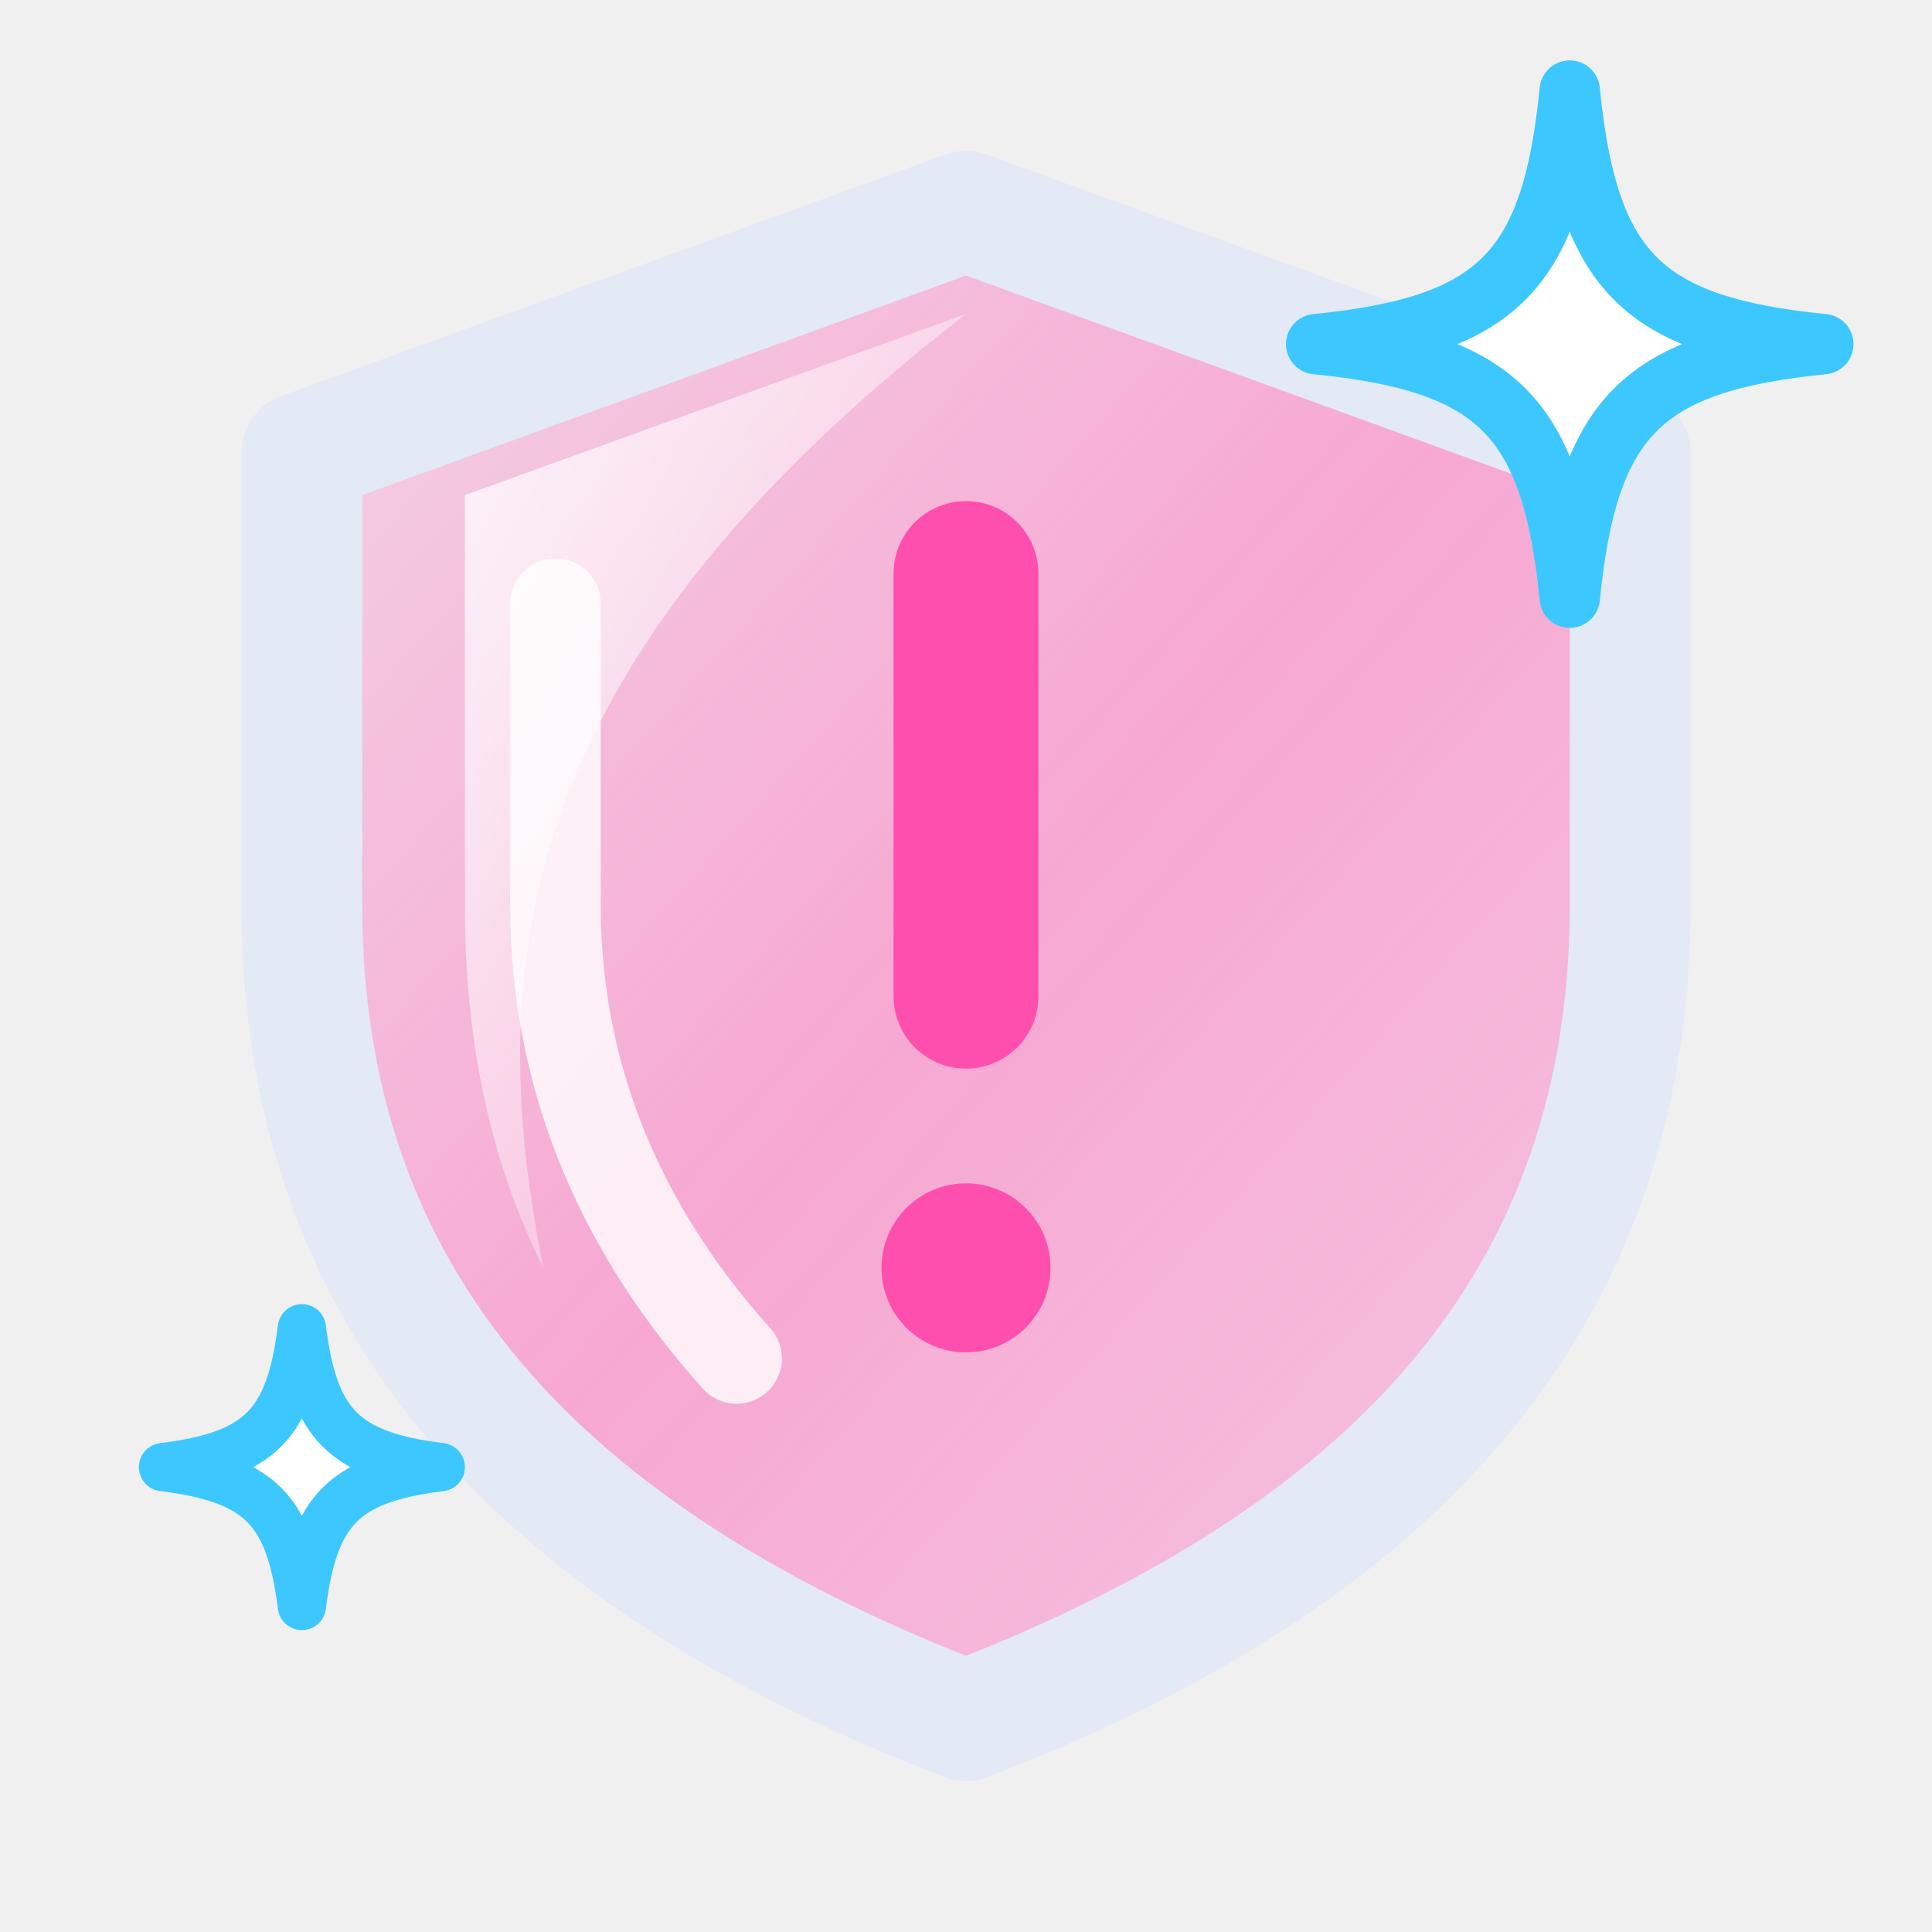
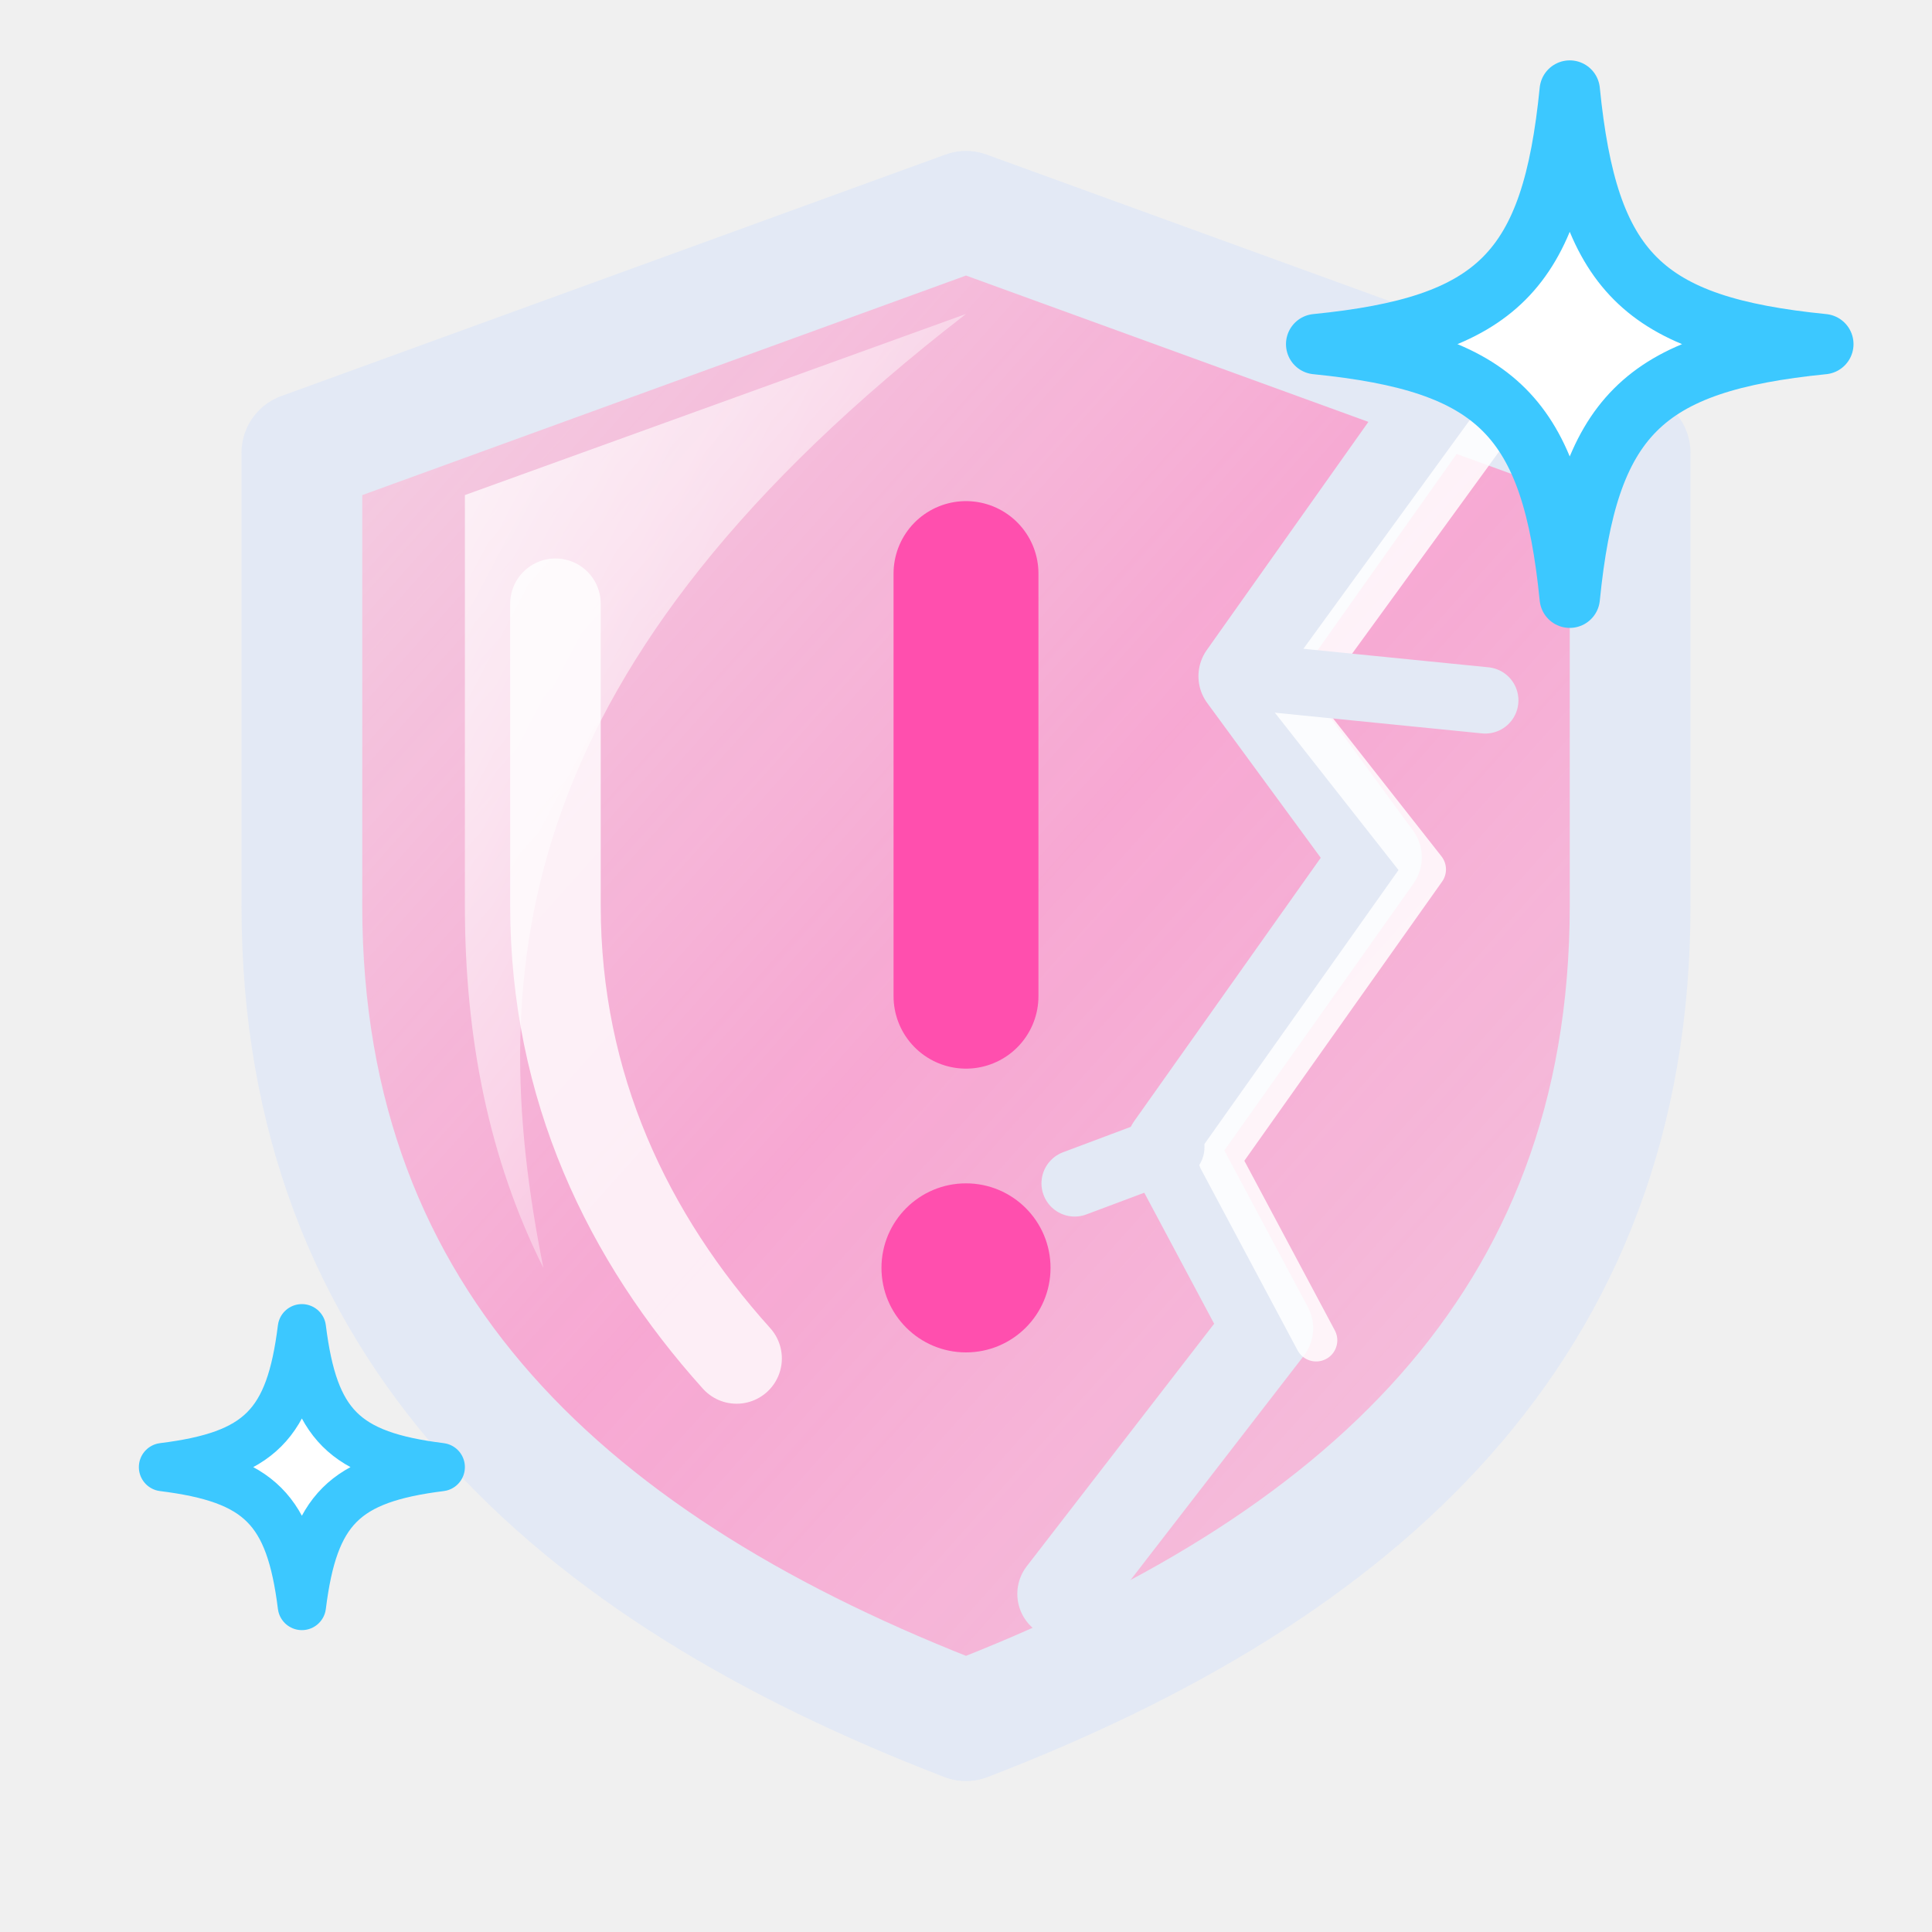
<svg xmlns="http://www.w3.org/2000/svg" viewBox="0 0 32 32" fill="none" stroke-width="2" stroke-linecap="round" stroke-linejoin="round">
  <defs>
    <linearGradient id="g" x1="0" y1="0" x2="1" y2="1">
      <stop offset="0" stop-color="#ff4fae" stop-opacity=".18" />
      <stop offset=".5" stop-color="#ff4fae" stop-opacity=".45" />
      <stop offset="1" stop-color="#ff4fae" stop-opacity=".25" />
    </linearGradient>
    <linearGradient id="s" x1="0" y1="0" x2="1" y2="1">
      <stop offset="0" stop-color="#fff" stop-opacity=".95" />
      <stop offset="1" stop-color="#fff" stop-opacity="0" />
    </linearGradient>
  </defs>
  <path d="M16 3.5l11 4v7.5c0 7-4.5 11-11 13.5C9.5 26 5 22 5 15V7.5z" fill="url(#g)" stroke="#e3e9f5" />
  <path d="M16 5.2l-8.3 3v6.800c0 2.200.4 4.200 1.300 6C8 16 8.500 11 16 5.200z" fill="url(#s)" stroke="none" opacity=".85" />
  <path d="M9.200 10v5c0 3 1.200 5.500 3 7.500" fill="none" stroke="#fff" stroke-width="1.500" opacity=".8" />
  <path d="M16 9.5v7" fill="none" stroke="#ff4fae" stroke-width="2.4" />
  <circle cx="16" cy="21" r="1.4" fill="#ff4fae" stroke="none" />
+   <path d="M24 6.4L20.6 11.2L22.8 14.2L19.4 19L21 22L17.6 26.4" fill="none" stroke="#e3e9f5" stroke-width="1.5" />
+   <path d="M24.6 7.2L21.4 11.6L23.6 14.4L20.2 19.2L21.8 22.2" fill="none" stroke="#ffffff" stroke-width=".7" opacity=".85" />
+   <path d="M20.6 11.2L24.6 11.6M19.4 19L17.8 19.6" fill="none" stroke="#e3e9f5" stroke-width="1.1" />
  <path d="M26 1.5c.3 3 1.2 3.9 4.2 4.2-3 .3-3.9 1.2-4.2 4.2-.3-3-1.2-3.9-4.2-4.2 3-.3 3.9-1.2 4.2-4.2z" fill="#ffffff" stroke="#3cc8ff" stroke-width="1" />
  <path d="M5 22c.2 1.6.7 2.1 2.3 2.3-1.6.2-2.1.7-2.3 2.3-.2-1.6-.7-2.1-2.3-2.3 1.6-.2 2.1-.7 2.3-2.3z" fill="#ffffff" stroke="#3cc8ff" stroke-width=".8" />
</svg>
